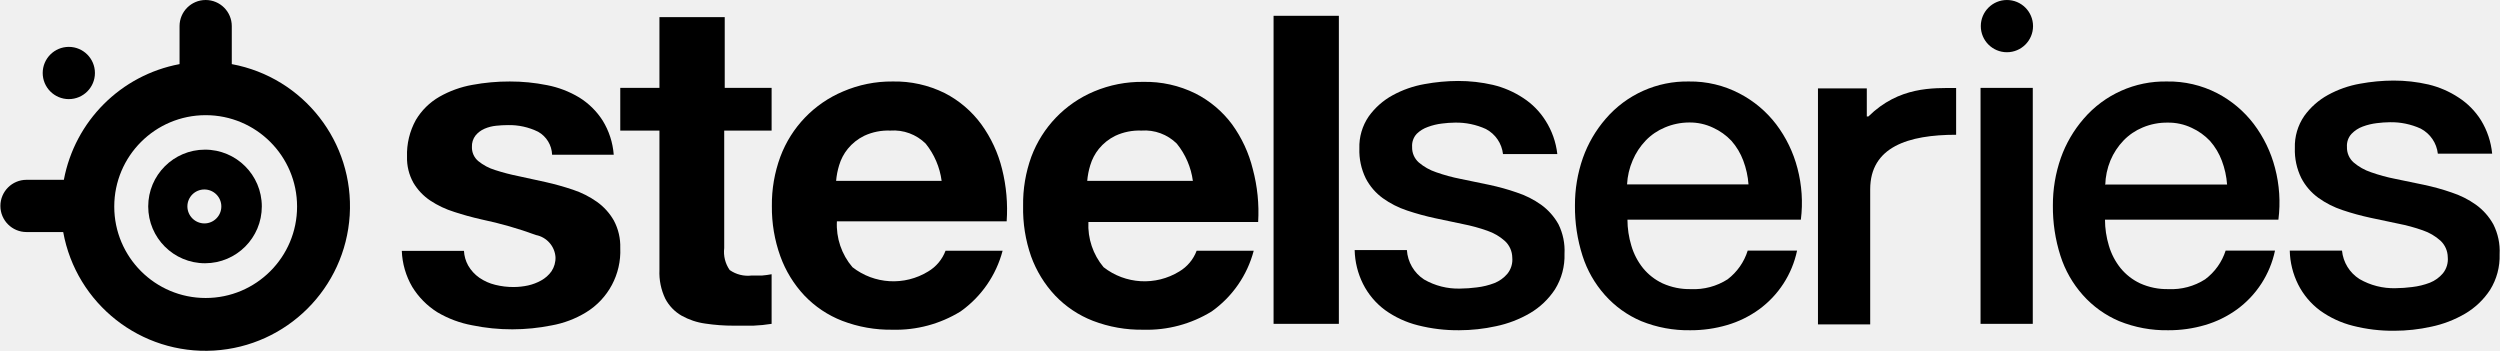
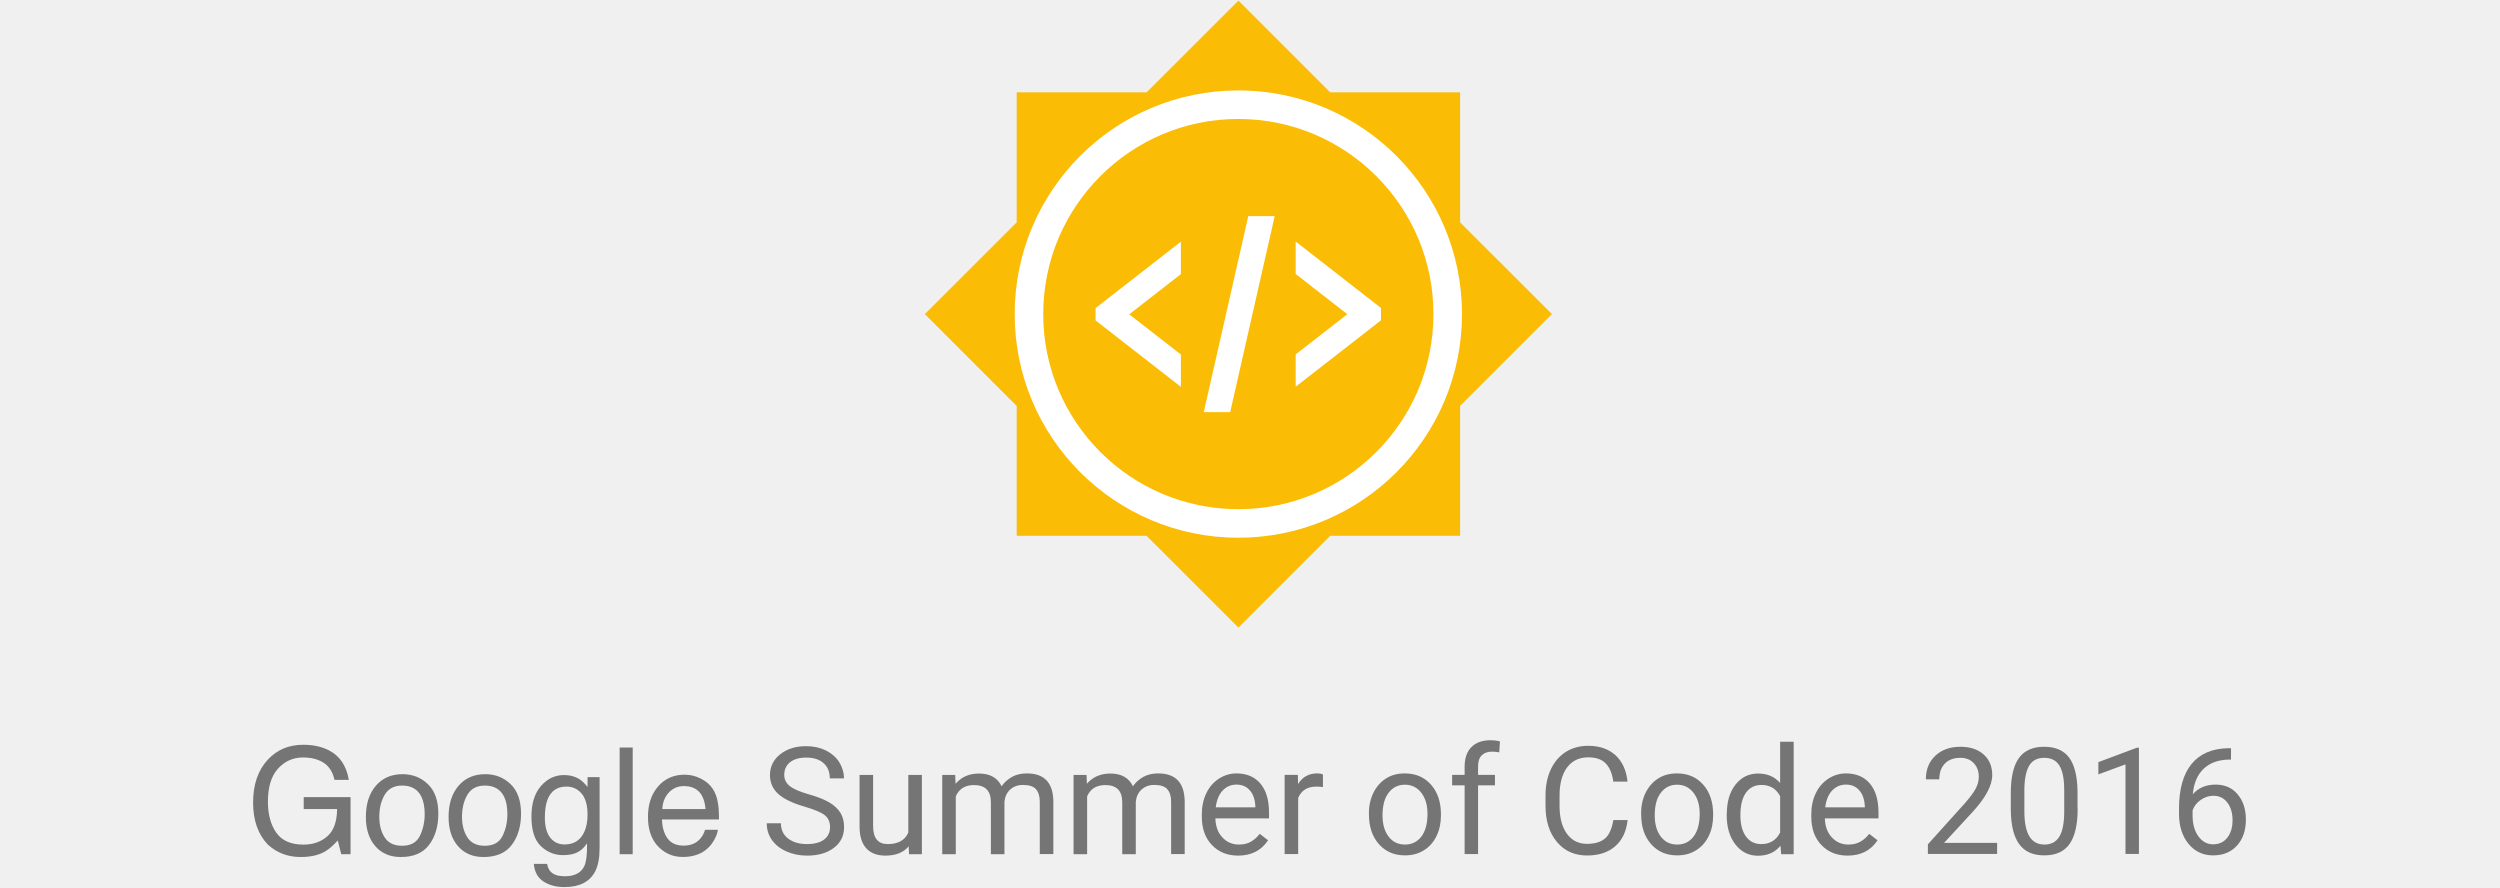
- <svg xmlns="http://www.w3.org/2000/svg" id="ss-logo-svg" class="ss-logo" data-name="ss-logo-svg" viewBox="0 0 191.45 26.87">
-   <path class="cls-1" d="M156.34,2a2,2,0,1,1-2-2,2,2,0,0,1,2,2" transform="translate(-0.65)" />
-   <path shape-rendering="optimizeQuality" class="cls-1" d="M59.74,6.73V10H56.11V19a2.43,2.43,0,0,0,.42,1.68,2.43,2.43,0,0,0,1.68.42q0.42,0,.8,0a6.79,6.79,0,0,0,.73-0.1V24.8a11.84,11.84,0,0,1-1.4.14q-0.77,0-1.5,0a14.49,14.49,0,0,1-2.18-.16,5.15,5.15,0,0,1-1.82-.61,3.23,3.23,0,0,1-1.24-1.29,4.61,4.61,0,0,1-.45-2.2V10h-3V6.73h3V1.31h5V6.73h3.64Z" transform="translate(-0.65)" />
-   <path class="cls-1" d="M65.93,20.46a5.09,5.09,0,0,0,5.8.33,3.12,3.12,0,0,0,1.33-1.59h4.37a8.29,8.29,0,0,1-3.22,4.65A9.47,9.47,0,0,1,69,25.25a10.32,10.32,0,0,1-3.85-.68,8,8,0,0,1-2.9-1.94,8.72,8.72,0,0,1-1.84-3,11,11,0,0,1-.65-3.85A10.54,10.54,0,0,1,60.41,12a8.74,8.74,0,0,1,4.81-5A9.36,9.36,0,0,1,69,6.24a8.59,8.59,0,0,1,4,.89A8,8,0,0,1,75.8,9.52a9.85,9.85,0,0,1,1.59,3.43,12.78,12.78,0,0,1,.35,4h-13A5,5,0,0,0,65.93,20.46ZM71.54,11a3.49,3.49,0,0,0-2.71-1,4.32,4.32,0,0,0-2,.4,3.76,3.76,0,0,0-1.26,1,3.65,3.65,0,0,0-.66,1.26,5.66,5.66,0,0,0-.23,1.19h8.08A5.74,5.74,0,0,0,71.54,11Z" transform="translate(-0.65)" />
-   <path class="cls-1" d="M85.16,20.46a5.09,5.09,0,0,0,5.8.33,3.12,3.12,0,0,0,1.33-1.59h4.37a8.29,8.29,0,0,1-3.22,4.65,9.47,9.47,0,0,1-5.24,1.4,10.32,10.32,0,0,1-3.85-.68,8,8,0,0,1-2.9-1.94,8.72,8.72,0,0,1-1.84-3A11,11,0,0,1,79,15.78,10.54,10.54,0,0,1,79.63,12a8.74,8.74,0,0,1,4.81-5,9.36,9.36,0,0,1,3.76-.73,8.59,8.59,0,0,1,4,.89A8,8,0,0,1,95,9.52a9.85,9.85,0,0,1,1.59,3.43A12.78,12.78,0,0,1,97,17h-13A5,5,0,0,0,85.16,20.46ZM90.77,11a3.49,3.49,0,0,0-2.71-1,4.32,4.32,0,0,0-2,.4,3.76,3.76,0,0,0-1.26,1,3.65,3.65,0,0,0-.66,1.26,5.66,5.66,0,0,0-.23,1.19H92A5.74,5.74,0,0,0,90.77,11Z" transform="translate(-0.65)" />
-   <path class="cls-1" d="M103.18,1.21V24.8h-5V1.21h5Z" transform="translate(-0.65)" />
-   <path class="cls-1" d="M132.95,21.39a4.79,4.79,0,0,1-2.81.75,5,5,0,0,1-2.17-.44,4.29,4.29,0,0,1-1.5-1.17,5,5,0,0,1-.89-1.71,6.93,6.93,0,0,1-.3-2h13.28a10.36,10.36,0,0,0-.26-3.93,9.56,9.56,0,0,0-1.63-3.37,8.4,8.4,0,0,0-2.81-2.36A8.1,8.1,0,0,0,130,6.24a8.2,8.2,0,0,0-6.38,2.85,9.34,9.34,0,0,0-1.75,3,10.87,10.87,0,0,0-.61,3.65,12.21,12.21,0,0,0,.58,3.85,8.3,8.3,0,0,0,1.71,3,7.8,7.8,0,0,0,2.78,2,9.57,9.57,0,0,0,3.78.7,9.79,9.79,0,0,0,2.81-.4,8,8,0,0,0,2.43-1.19,7.48,7.48,0,0,0,2.92-4.51h-3.78A4.42,4.42,0,0,1,132.95,21.39Zm-7.27-9.11a5,5,0,0,1,1-1.52,4.35,4.35,0,0,1,1.47-1A4.79,4.79,0,0,1,130,9.38a4.13,4.13,0,0,1,1.84.4,4.51,4.51,0,0,1,1.4,1,4.86,4.86,0,0,1,.91,1.52,6.45,6.45,0,0,1,.4,1.82h-9.3A5.3,5.3,0,0,1,125.68,12.28Z" transform="translate(-0.65)" />
-   <path class="cls-1" d="M152.32,6.73h4V24.8h-4V6.73Z" transform="translate(-0.65)" />
-   <path class="cls-1" d="M120,17.18a4.6,4.6,0,0,0-1.33-1.5,6.89,6.89,0,0,0-1.87-.94q-1-.35-2.13-0.59l-2.17-.45a13,13,0,0,1-1.87-.51,4,4,0,0,1-1.33-.75,1.52,1.52,0,0,1-.51-1.19,1.34,1.34,0,0,1,.35-1A2.28,2.28,0,0,1,110,9.72a4.64,4.64,0,0,1,1.08-.26,8.5,8.5,0,0,1,1-.07,5.44,5.44,0,0,1,2.36.49,2.48,2.48,0,0,1,1.31,1.92h4.16A6,6,0,0,0,119,9.23a5.65,5.65,0,0,0-1.71-1.73,7.28,7.28,0,0,0-2.31-1,11.78,11.78,0,0,0-2.67-.3,14.4,14.4,0,0,0-2.57.24,7.93,7.93,0,0,0-2.45.86,5.49,5.49,0,0,0-1.82,1.61,4.11,4.11,0,0,0-.72,2.46,4.85,4.85,0,0,0,.49,2.29,4.35,4.35,0,0,0,1.31,1.52,6.91,6.91,0,0,0,1.85.94,19.85,19.85,0,0,0,2.15.59l2.13,0.45a13.1,13.1,0,0,1,1.87.51,3.89,3.89,0,0,1,1.35.79,1.76,1.76,0,0,1,.56,1.26,1.72,1.72,0,0,1-.37,1.24,2.53,2.53,0,0,1-1,.72,5.53,5.53,0,0,1-1.35.33,10.63,10.63,0,0,1-1.28.09,5.23,5.23,0,0,1-2.76-.7,2.91,2.91,0,0,1-1.31-2.25h-4a6.1,6.1,0,0,0,.64,2.59,5.65,5.65,0,0,0,1.68,2,7.37,7.37,0,0,0,2.52,1.17,12.33,12.33,0,0,0,3.16.38,13.18,13.18,0,0,0,2.83-.31,8.66,8.66,0,0,0,2.6-1,5.8,5.8,0,0,0,1.91-1.82,4.86,4.86,0,0,0,.73-2.73A4.54,4.54,0,0,0,120,17.18Z" transform="translate(-0.65)" />
-   <path class="cls-1" d="M174.87,12.86a9.56,9.56,0,0,0-1.63-3.37,8.4,8.4,0,0,0-2.81-2.36,8.1,8.1,0,0,0-3.83-.89,8.2,8.2,0,0,0-6.38,2.85,9.34,9.34,0,0,0-1.75,3,10.87,10.87,0,0,0-.61,3.65,12.21,12.21,0,0,0,.58,3.85,8.3,8.3,0,0,0,1.71,3,7.8,7.8,0,0,0,2.78,2,9.57,9.57,0,0,0,3.78.7,9.79,9.79,0,0,0,2.81-.4,8,8,0,0,0,2.43-1.19,7.48,7.48,0,0,0,2.92-4.51h-3.78a4.42,4.42,0,0,1-1.57,2.2,4.79,4.79,0,0,1-2.81.75,5,5,0,0,1-2.17-.44,4.29,4.29,0,0,1-1.5-1.17,5,5,0,0,1-.89-1.71,6.93,6.93,0,0,1-.3-2h13.28A10.36,10.36,0,0,0,174.87,12.86Zm-13,1.31a5.3,5.3,0,0,1,.4-1.89,5,5,0,0,1,1-1.52,4.35,4.35,0,0,1,1.47-1,4.79,4.79,0,0,1,1.91-.37,4.13,4.13,0,0,1,1.84.4,4.51,4.51,0,0,1,1.4,1,4.86,4.86,0,0,1,.91,1.52,6.45,6.45,0,0,1,.4,1.82h-9.3Z" transform="translate(-0.65)" />
-   <path class="cls-1" d="M191.59,17.18a4.6,4.6,0,0,0-1.33-1.5,6.89,6.89,0,0,0-1.87-.94q-1-.35-2.13-0.59l-2.17-.45a13,13,0,0,1-1.87-.51,4,4,0,0,1-1.33-.75,1.52,1.52,0,0,1-.51-1.19,1.34,1.34,0,0,1,.35-1,2.28,2.28,0,0,1,.86-0.56,4.64,4.64,0,0,1,1.08-.26,8.5,8.5,0,0,1,1-.07,5.44,5.44,0,0,1,2.36.49,2.48,2.48,0,0,1,1.31,1.92h4.16a6,6,0,0,0-.86-2.57,5.65,5.65,0,0,0-1.71-1.73,7.28,7.28,0,0,0-2.31-1,11.78,11.78,0,0,0-2.67-.3,14.4,14.4,0,0,0-2.57.24,7.93,7.93,0,0,0-2.45.86,5.49,5.49,0,0,0-1.82,1.61,4.11,4.11,0,0,0-.72,2.46,4.85,4.85,0,0,0,.49,2.29,4.35,4.35,0,0,0,1.31,1.52,6.91,6.91,0,0,0,1.85.94,19.85,19.85,0,0,0,2.15.59l2.13,0.45a13.1,13.1,0,0,1,1.87.51,3.89,3.89,0,0,1,1.35.79,1.76,1.76,0,0,1,.56,1.26,1.72,1.72,0,0,1-.37,1.24,2.53,2.53,0,0,1-1,.72,5.53,5.53,0,0,1-1.35.33,10.63,10.63,0,0,1-1.28.09,5.23,5.23,0,0,1-2.76-.7A2.91,2.91,0,0,1,180,19.19h-4a6.1,6.1,0,0,0,.64,2.59,5.65,5.65,0,0,0,1.68,2,7.36,7.36,0,0,0,2.52,1.17,12.33,12.33,0,0,0,3.16.38,13.18,13.18,0,0,0,2.83-.31,8.66,8.66,0,0,0,2.6-1,5.8,5.8,0,0,0,1.91-1.82,4.86,4.86,0,0,0,.73-2.73A4.54,4.54,0,0,0,191.59,17.18Z" transform="translate(-0.65)" />
-   <path class="cls-1" d="M46.8,9.23A5.66,5.66,0,0,0,45,7.46a7.55,7.55,0,0,0-2.46-.94,14.33,14.33,0,0,0-2.85-.28,15.52,15.52,0,0,0-2.87.26,7.89,7.89,0,0,0-2.52.91,5,5,0,0,0-1.8,1.77A5.44,5.44,0,0,0,31.82,12a3.86,3.86,0,0,0,.49,2,4.24,4.24,0,0,0,1.29,1.36,7.2,7.2,0,0,0,1.84.87q1,0.33,2.11.58A29.79,29.79,0,0,1,41.7,18a1.86,1.86,0,0,1,1.49,1.68,1.84,1.84,0,0,1-.31,1.1,2.38,2.38,0,0,1-.79.7,3.74,3.74,0,0,1-1,.38,5.28,5.28,0,0,1-1.1.12,5.66,5.66,0,0,1-1.42-.17,3.67,3.67,0,0,1-1.21-.54,2.9,2.9,0,0,1-.86-0.94,2.58,2.58,0,0,1-.32-1.12H31.42a5.9,5.9,0,0,0,.8,2.76,6,6,0,0,0,1.92,1.94,8.11,8.11,0,0,0,2.67,1,15,15,0,0,0,3.08.31,15.41,15.41,0,0,0,3-.3,7.66,7.66,0,0,0,2.64-1A5.49,5.49,0,0,0,48.15,19a4.21,4.21,0,0,0-.49-2.11,4.49,4.49,0,0,0-1.29-1.43,7,7,0,0,0-1.84-.93,21.16,21.16,0,0,0-2.11-.59l-2.06-.45a15.92,15.92,0,0,1-1.8-.47,3.77,3.77,0,0,1-1.28-.68,1.36,1.36,0,0,1-.49-1.08,1.34,1.34,0,0,1,.28-0.89,1.84,1.84,0,0,1,.68-0.51,3,3,0,0,1,.89-0.23,8.56,8.56,0,0,1,.91-0.05,5,5,0,0,1,2.31.51,2.1,2.1,0,0,1,1.07,1.76h4.72A5.82,5.82,0,0,0,46.8,9.23Z" transform="translate(-0.65)" />
-   <path class="cls-1" d="M150.43,6.74c-1.76,0-4.35-.13-6.7,2.18h-0.12V6.77h-3.74V24.84h4V14.5c0-3.25,2.91-4.18,6.58-4.18V6.74Z" transform="translate(-0.65)" />
-   <path class="cls-1 logo__circle" d="M18.4,4.91V2a2,2,0,0,0-4,0V4.91a11.1,11.1,0,0,0-8.86,8.86H2.68a2,2,0,0,0,0,4H5.49A11.07,11.07,0,1,0,18.4,4.91m-2,17.91a7,7,0,1,1,7-7,7,7,0,0,1-7,7" transform="translate(-0.65)" />
-   <path class="cls-1 logo__circle" d="M12,15.81a4.35,4.35,0,1,0,4.34-4.35A4.35,4.35,0,0,0,12,15.81m3,0a1.3,1.3,0,1,1,1.3,1.3,1.31,1.31,0,0,1-1.3-1.3" transform="translate(-0.65)" />
-   <path class="cls-1 logo__circle" d="M7.92,5.59a2,2,0,1,1-2-2,2,2,0,0,1,2,2" transform="translate(-0.65)" />
+ <svg xmlns="http://www.w3.org/2000/svg" width="400px" height="142px" viewBox="0 0 1676 746" version="1.1" style="zoom: 1;">
+   <defs />
+   <g id="Page-1" stroke="none" stroke-width="1" fill="none" fill-rule="evenodd">
+     <g id="logo_lockup_summer_of_code_vertical_Roboto">
+       <g id="Page-1">
+         <g id="logo_lockup_summer_of_code_vertical_Roboto_2016_lockup_summer_of_code_vertical">
+           <g id="Group" transform="translate(540, 0)">
+             <polygon id="Shape" fill="#FBBC05" points="365.4 450.4 474.6 450.4 474.6 341.2 551.8 264 474.6 186.9 474.6 77.6 365.4 77.6 288.3 0.5 211.1 77.6 101.9 77.6 101.9 186.9 24.7 264 101.9 341.2 101.9 450.4 211.1 450.4 288.3 527.5" />
+             <path d="M288.3,95.6 C381.2,95.6 456.7,171.2 456.7,264 C456.7,356.8 381.1,432.4 288.3,432.4 C195.4,432.4 119.9,356.8 119.9,264 C119.9,171.2 195.4,95.6 288.3,95.6 M288.3,86.1 C190,86.1 110.3,165.8 110.3,264.1 C110.3,362.4 190,442.1 288.3,442.1 C386.6,442.1 466.3,362.4 466.3,264.1 C466.3,165.8 386.6,86.1 288.3,86.1" id="Shape" fill="#FFFFFF" />
+             <path d="M296.5,181.7 L296.3,182.8 L260.5,340.4 L259.2,346.4 L281.4,346.4 L281.6,345.3 L317.4,187.7 L318.7,181.7 L296.5,181.7 L296.5,181.7 L296.5,181.7 Z M239.9,203.2 L237,205.4 L172.5,255.6 L168.2,259 L168.2,269.3 L172.5,272.7 L237,322.9 L239.9,325.1 L239.9,298 L196.5,264.2 L239.9,230.4 L239.9,203.2 L239.9,203.2 L239.9,203.2 L239.9,203.2 Z M336.4,203.2 L336.4,230.3 L379.8,264.1 L336.4,297.9 L336.4,325 L339.3,322.8 L403.8,272.6 L408.1,269.2 L408.1,258.9 L403.8,255.5 L339.3,205.3 L336.4,203.2 L336.4,203.2 L336.4,203.2 L336.4,203.2 Z" id="Shape" fill="#FFFFFF" />
+             <circle id="Oval" stroke="#FFFFFF" stroke-width="24" cx="288.2" cy="264" r="176" />
+             <rect id="Rectangle-path" x="0.2" y="1" width="576" height="527" />
+           </g>
+           <g id="Group" transform="translate(431, 622)" fill="#757575">
+             <path d="M32.5,56 C22.4,53.1 15,49.5 10.4,45.3 C5.8,41.1 3.5,35.8 3.5,29.6 C3.5,22.5 6.3,16.7 12,12.1 C17.7,7.5 25,5.2 34,5.2 C40.2,5.2 45.6,6.4 50.5,8.8 C55.3,11.2 59.1,14.5 61.7,18.6 C64.3,22.8 65.7,27.4 65.7,32.3 L53.8,32.3 C53.8,26.9 52.1,22.6 48.6,19.5 C45.2,16.4 40.3,14.8 34,14.8 C28.2,14.8 23.6,16.1 20.4,18.7 C17.2,21.3 15.5,24.8 15.5,29.4 C15.5,33.1 17,36.2 20.1,38.7 C23.2,41.2 28.5,43.5 35.9,45.6 C43.3,47.7 49.2,50 53.4,52.5 C57.6,55 60.7,58 62.8,61.3 C64.8,64.7 65.8,68.6 65.8,73.2 C65.8,80.5 63,86.3 57.3,90.6 C51.6,95 44.1,97.2 34.6,97.2 C28.4,97.2 22.7,96 17.4,93.7 C12.1,91.4 8,88.1 5.1,84 C2.2,79.9 0.8,75.2 0.8,70 L12.7,70 C12.7,75.4 14.7,79.7 18.7,82.8 C22.7,85.9 28,87.5 34.7,87.5 C40.9,87.5 45.7,86.2 49,83.7 C52.3,81.2 54,77.7 54,73.3 C54,68.9 52.5,65.5 49.4,63.1 C46.3,60.7 40.5,58.4 32.5,56 L32.5,56 L32.5,56 Z" id="Shape" />
+             <path d="M120.1,89.4 C115.7,94.6 109.2,97.2 100.6,97.2 C93.5,97.2 88.1,95.1 84.4,91 C80.7,86.9 78.8,80.8 78.8,72.7 L78.8,29.4 L90.2,29.4 L90.2,72.4 C90.2,82.5 94.3,87.5 102.5,87.5 C111.2,87.5 117,84.3 119.8,77.8 L119.8,29.4 L131.2,29.4 L131.2,96 L120.4,96 L120.1,89.4 L120.1,89.4 L120.1,89.4 Z" id="Shape" />
+             <path d="M159.2,29.4 L159.5,36.8 C164.4,31.1 171,28.2 179.2,28.2 C188.5,28.2 194.8,31.8 198.2,38.9 C200.4,35.7 203.3,33.1 206.8,31.1 C210.3,29.1 214.5,28.1 219.4,28.1 C234,28.1 241.4,35.8 241.7,51.3 L241.7,95.9 L230.3,95.9 L230.3,52 C230.3,47.2 229.2,43.7 227,41.3 C224.8,38.9 221.2,37.8 216,37.8 C211.8,37.8 208.3,39.1 205.5,41.6 C202.7,44.1 201.1,47.5 200.6,51.8 L200.6,96 L189.2,96 L189.2,52.4 C189.2,42.7 184.5,37.9 175,37.9 C167.5,37.9 162.4,41.1 159.7,47.4 L159.7,96 L148.3,96 L148.3,29.4 L159.2,29.4 L159.2,29.4 L159.2,29.4 Z" id="Shape" />
+             <path d="M269.6,29.4 L269.9,36.8 C274.8,31.1 281.4,28.2 289.6,28.2 C298.9,28.2 305.2,31.8 308.6,38.9 C310.8,35.7 313.7,33.1 317.2,31.1 C320.7,29.1 324.9,28.1 329.8,28.1 C344.4,28.1 351.8,35.8 352.1,51.3 L352.1,95.9 L340.7,95.9 L340.7,52 C340.7,47.2 339.6,43.7 337.4,41.3 C335.2,38.9 331.6,37.8 326.4,37.8 C322.2,37.8 318.7,39.1 315.9,41.6 C313.1,44.1 311.5,47.5 311,51.8 L311,96 L299.6,96 L299.6,52.4 C299.6,42.7 294.9,37.9 285.4,37.9 C277.9,37.9 272.8,41.1 270.1,47.4 L270.1,96 L258.7,96 L258.7,29.4 L269.6,29.4 L269.6,29.4 L269.6,29.4 Z" id="Shape" />
+             <path d="M397,97.2 C388,97.2 380.6,94.2 375,88.3 C369.3,82.4 366.5,74.4 366.5,64.5 L366.5,62.4 C366.5,55.8 367.8,49.9 370.3,44.7 C372.8,39.5 376.3,35.5 380.9,32.5 C385.4,29.6 390.3,28.1 395.6,28.1 C404.3,28.1 411,31 415.8,36.7 C420.6,42.4 423,50.6 423,61.2 L423,65.9 L377.9,65.9 C378.1,72.5 380,77.8 383.7,81.8 C387.4,85.8 392,87.9 397.7,87.9 C401.7,87.9 405.1,87.1 407.9,85.4 C410.7,83.8 413.1,81.6 415.2,78.9 L422.2,84.3 C416.5,92.9 408.1,97.2 397,97.2 L397,97.2 L397,97.2 Z M395.6,37.5 C391,37.5 387.2,39.2 384,42.5 C380.9,45.8 379,50.5 378.2,56.6 L411.5,56.6 L411.5,55.7 C411.2,49.9 409.6,45.4 406.8,42.3 C404.1,39.1 400.3,37.5 395.6,37.5 L395.6,37.5 L395.6,37.5 Z" id="Shape" />
+             <path d="M468.3,39.6 C466.6,39.3 464.7,39.2 462.7,39.2 C455.2,39.2 450.2,42.4 447.5,48.7 L447.5,95.9 L436.1,95.9 L436.1,29.3 L447.2,29.3 L447.4,37 C451.1,31.1 456.4,28.1 463.3,28.1 C465.5,28.1 467.2,28.4 468.3,29 L468.3,39.6 L468.3,39.6 L468.3,39.6 Z" id="Shape" />
+             <path d="M506.9,62 C506.9,55.5 508.2,49.6 510.7,44.4 C513.3,39.2 516.8,35.2 521.4,32.3 C526,29.4 531.2,28.1 537.1,28.1 C546.2,28.1 553.5,31.2 559.1,37.5 C564.7,43.8 567.5,52.1 567.5,62.5 L567.5,63.3 C567.5,69.8 566.3,75.6 563.8,80.7 C561.3,85.8 557.8,89.9 553.2,92.7 C548.6,95.6 543.3,97 537.3,97 C528.3,97 521,93.9 515.4,87.6 C509.8,81.3 507,73 507,62.7 L507,62 L506.9,62 L506.9,62 Z M518.4,63.4 C518.4,70.8 520.1,76.7 523.5,81.2 C526.9,85.7 531.5,87.9 537.3,87.9 C543.1,87.9 547.7,85.6 551.1,81.1 C554.5,76.6 556.2,70.2 556.2,62.1 C556.2,54.8 554.5,48.9 551,44.4 C547.5,39.9 542.9,37.6 537.2,37.6 C531.6,37.6 527,39.8 523.6,44.3 C520.1,48.7 518.4,55.1 518.4,63.4 L518.4,63.4 L518.4,63.4 Z" id="Shape" />
+             <path d="M587.4,95.9 L587.4,38.1 L576.9,38.1 L576.9,29.3 L587.4,29.3 L587.4,22.5 C587.4,15.4 589.3,9.8 593.1,6 C596.9,2.1 602.3,0.2 609.3,0.2 C611.9,0.2 614.5,0.5 617.1,1.2 L616.5,10.4 C614.6,10 612.5,9.8 610.3,9.8 C606.6,9.8 603.8,10.9 601.7,13 C599.6,15.1 598.7,18.3 598.7,22.3 L598.7,29.3 L612.9,29.3 L612.9,38.1 L598.7,38.1 L598.7,95.9 L587.4,95.9 L587.4,95.9 L587.4,95.9 Z" id="Shape" />
+             <path d="M724.4,67.5 C723.3,77 719.8,84.3 713.9,89.4 C708,94.5 700.2,97.1 690.4,97.1 C679.8,97.1 671.3,93.3 665,85.7 C658.6,78.1 655.4,68 655.4,55.2 L655.4,46.6 C655.4,38.3 656.9,31 659.9,24.6 C662.9,18.3 667.1,13.4 672.5,10 C677.9,6.6 684.3,4.9 691.4,4.9 C700.9,4.9 708.5,7.6 714.3,12.9 C720,18.2 723.4,25.6 724.3,35 L712.4,35 C711.4,27.8 709.1,22.7 705.7,19.4 C702.3,16.1 697.5,14.6 691.3,14.6 C683.8,14.6 677.8,17.4 673.6,23 C669.4,28.6 667.2,36.5 667.2,46.8 L667.2,55.5 C667.2,65.2 669.2,73 673.3,78.7 C677.4,84.4 683,87.3 690.3,87.3 C696.9,87.3 701.9,85.8 705.4,82.8 C708.9,79.8 711.2,74.6 712.4,67.3 L724.4,67.3 L724.4,67.5 L724.4,67.5 Z" id="Shape" />
+             <path d="M735.7,62 C735.7,55.5 737,49.6 739.5,44.4 C742.1,39.2 745.6,35.2 750.2,32.3 C754.8,29.4 760,28.1 765.9,28.1 C775,28.1 782.3,31.2 787.9,37.5 C793.5,43.8 796.3,52.1 796.3,62.5 L796.3,63.3 C796.3,69.8 795.1,75.6 792.6,80.7 C790.1,85.8 786.6,89.9 782,92.7 C777.4,95.6 772.1,97 766.1,97 C757.1,97 749.8,93.9 744.2,87.6 C738.6,81.3 735.8,73 735.8,62.7 L735.8,62 L735.7,62 L735.7,62 Z M747.2,63.4 C747.2,70.8 748.9,76.7 752.3,81.2 C755.7,85.7 760.3,87.9 766.1,87.9 C771.9,87.9 776.5,85.6 779.9,81.1 C783.3,76.6 785,70.2 785,62.1 C785,54.8 783.3,48.9 779.8,44.4 C776.3,39.9 771.7,37.6 766,37.6 C760.4,37.6 755.8,39.8 752.4,44.3 C748.9,48.7 747.2,55.1 747.2,63.4 L747.2,63.4 L747.2,63.4 Z" id="Shape" />
+             <path d="M807.8,62.1 C807.8,51.9 810.2,43.7 815.1,37.5 C820,31.3 826.3,28.2 834.1,28.2 C841.9,28.2 848.1,30.9 852.6,36.2 L852.6,1.5 L864,1.5 L864,96 L853.5,96 L852.9,88.9 C848.3,94.5 842,97.3 833.9,97.3 C826.2,97.3 819.9,94.1 815,87.8 C810.1,81.5 807.7,73.2 807.7,63.1 L807.7,62.1 L807.8,62.1 L807.8,62.1 Z M819.2,63.4 C819.2,70.9 820.8,76.9 823.9,81.1 C827,85.4 831.3,87.5 836.8,87.5 C844,87.5 849.3,84.3 852.6,77.8 L852.6,47.2 C849.2,40.9 844,37.8 836.9,37.8 C831.3,37.8 827,40 823.9,44.3 C820.8,48.6 819.2,54.9 819.2,63.4 L819.2,63.4 L819.2,63.4 Z" id="Shape" />
+             <path d="M909.3,97.2 C900.3,97.2 892.9,94.2 887.3,88.3 C881.6,82.4 878.8,74.4 878.8,64.5 L878.8,62.4 C878.8,55.8 880.1,49.9 882.6,44.7 C885.1,39.5 888.6,35.5 893.2,32.5 C897.7,29.6 902.6,28.1 907.9,28.1 C916.6,28.1 923.3,31 928.1,36.7 C932.9,42.4 935.3,50.6 935.3,61.2 L935.3,65.9 L890.2,65.9 C890.4,72.5 892.3,77.8 896,81.8 C899.7,85.8 904.3,87.9 910,87.9 C914,87.9 917.4,87.1 920.2,85.4 C923,83.8 925.4,81.6 927.5,78.9 L934.5,84.3 C928.8,92.9 920.5,97.2 909.3,97.2 L909.3,97.2 L909.3,97.2 Z M907.9,37.5 C903.3,37.5 899.5,39.2 896.3,42.5 C893.2,45.8 891.3,50.5 890.5,56.6 L923.8,56.6 L923.8,55.7 C923.5,49.9 921.9,45.4 919.1,42.3 C916.4,39.1 912.6,37.5 907.9,37.5 L907.9,37.5 L907.9,37.5 Z" id="Shape" />
+           </g>
+           <g id="Group" transform="translate(1406, 627)" fill="#757575">
+             <path d="M60,90.8 L1.8,90.8 L1.8,82.7 L32.6,48.5 C37.2,43.3 40.3,39.1 42,35.9 C43.7,32.7 44.6,29.3 44.6,25.9 C44.6,21.3 43.2,17.5 40.4,14.5 C37.6,11.5 33.8,10 29.2,10 C23.6,10 19.2,11.6 16.1,14.8 C13,18 11.4,22.4 11.4,28.1 L0.1,28.1 C0.1,19.9 2.7,13.3 8,8.3 C13.3,3.3 20.3,0.7 29.1,0.7 C37.4,0.7 43.9,2.9 48.7,7.2 C53.5,11.5 55.9,17.3 55.9,24.5 C55.9,33.2 50.3,43.7 39.2,55.7 L15.4,81.5 L60,81.5 L60,90.8 L60,90.8 L60,90.8 Z" id="Shape" />
+             <path d="M127.7,52.9 C127.7,66.1 125.4,76 120.9,82.4 C116.4,88.8 109.3,92 99.7,92 C90.2,92 83.2,88.9 78.6,82.6 C74,76.3 71.7,66.9 71.5,54.4 L71.5,39.3 C71.5,26.2 73.8,16.5 78.3,10.2 C82.8,3.9 89.9,0.7 99.5,0.7 C109.1,0.7 116.1,3.8 120.6,9.9 C125.1,16 127.4,25.5 127.6,38.3 L127.6,52.9 L127.7,52.9 L127.7,52.9 Z M116.4,37.5 C116.4,27.9 115.1,21 112.4,16.6 C109.7,12.2 105.5,10 99.6,10 C93.8,10 89.6,12.2 87,16.5 C84.4,20.9 83,27.5 82.9,36.6 L82.9,54.7 C82.9,64.3 84.3,71.4 87.1,76 C89.9,80.6 94.1,82.9 99.8,82.9 C105.4,82.9 109.5,80.7 112.2,76.4 C114.9,72.1 116.3,65.3 116.4,56 L116.4,37.5 L116.4,37.5 L116.4,37.5 Z" id="Shape" />
+             <polygon id="Shape" points="179.3 90.8 167.9 90.8 167.9 15.5 145.1 23.9 145.1 13.6 177.4 1.5 179.2 1.5 179.2 90.8" />
+             <path d="M256.6,1.9 L256.6,11.5 L254.5,11.5 C245.7,11.7 238.7,14.3 233.5,19.3 C228.3,24.3 225.3,31.4 224.5,40.6 C229.2,35.2 235.6,32.5 243.7,32.5 C251.4,32.5 257.6,35.2 262.2,40.7 C266.8,46.2 269.1,53.2 269.1,61.8 C269.1,71 266.6,78.3 261.6,83.8 C256.6,89.3 249.9,92 241.5,92 C233,92 226.1,88.7 220.8,82.2 C215.5,75.7 212.9,67.3 212.9,57 L212.9,52.7 C212.9,36.3 216.4,23.8 223.4,15.2 C230.4,6.6 240.8,2.1 254.6,1.9 L256.6,1.9 L256.6,1.9 L256.6,1.9 Z M241.8,41.9 C237.9,41.9 234.4,43.1 231.1,45.4 C227.8,47.7 225.6,50.6 224.3,54.1 L224.3,58.3 C224.3,65.6 225.9,71.5 229.2,76 C232.5,80.5 236.6,82.7 241.5,82.7 C246.6,82.7 250.6,80.8 253.5,77.1 C256.4,73.4 257.9,68.5 257.9,62.4 C257.9,56.3 256.4,51.4 253.5,47.6 C250.6,43.8 246.7,41.9 241.8,41.9 L241.8,41.9 L241.8,41.9 Z" id="Shape" />
+           </g>
+           <g id="Google" transform="translate(0, 626)" fill="#757575">
+             <path d="M64.129,4.903 C73.041,9.582 78.493,17.781 80.487,29.5 L68.463,29.5 C66.998,22.949 63.967,18.178 59.369,15.187 C54.771,12.197 48.972,10.701 41.974,10.701 C33.673,10.701 26.684,13.814 21.008,20.04 C15.332,26.265 12.494,35.542 12.494,47.872 C12.494,58.532 14.833,67.21 19.513,73.903 C24.192,80.597 31.821,83.943 42.401,83.943 C50.498,83.943 57.202,81.594 62.512,76.894 C67.822,72.194 70.538,64.595 70.66,54.097 L42.584,54.097 L42.584,44.026 L81.952,44.026 L81.952,92 L74.139,92 L71.209,80.464 C67.1,84.981 63.458,88.114 60.284,89.864 C54.954,92.875 48.179,94.38 39.959,94.38 C29.339,94.38 20.204,90.942 12.555,84.065 C4.213,75.439 0.042,63.598 0.042,48.543 C0.042,33.528 4.111,21.586 12.25,12.715 C19.981,4.252 29.99,0.02 42.279,0.02 C50.702,0.02 57.985,1.648 64.129,4.903 L64.129,4.903 Z M140.21,76.65 C142.916,71.136 144.269,65.002 144.269,58.248 C144.269,52.144 143.292,47.18 141.339,43.355 C138.246,37.333 132.916,34.322 125.348,34.322 C118.634,34.322 113.751,36.885 110.699,42.012 C107.647,47.139 106.122,53.324 106.122,60.567 C106.122,67.525 107.647,73.323 110.699,77.962 C113.751,82.601 118.593,84.92 125.226,84.92 C132.509,84.92 137.504,82.163 140.21,76.65 L140.21,76.65 Z M147.015,33.162 C152.834,38.777 155.743,47.037 155.743,57.942 C155.743,68.481 153.18,77.189 148.053,84.065 C142.926,90.942 134.971,94.38 124.188,94.38 C115.195,94.38 108.054,91.339 102.765,85.256 C97.475,79.172 94.83,71.004 94.83,60.75 C94.83,49.764 97.617,41.015 103.192,34.505 C108.766,27.994 116.253,24.739 125.653,24.739 C134.076,24.739 141.196,27.547 147.015,33.162 L147.015,33.162 Z M209.729,76.65 C212.435,71.136 213.788,65.002 213.788,58.248 C213.788,52.144 212.811,47.18 210.858,43.355 C207.765,37.333 202.435,34.322 194.867,34.322 C188.153,34.322 183.27,36.885 180.218,42.012 C177.166,47.139 175.641,53.324 175.641,60.567 C175.641,67.525 177.166,73.323 180.218,77.962 C183.27,82.601 188.112,84.92 194.745,84.92 C202.028,84.92 207.023,82.163 209.729,76.65 L209.729,76.65 Z M216.534,33.162 C222.353,38.777 225.262,47.037 225.262,57.942 C225.262,68.481 222.699,77.189 217.572,84.065 C212.445,90.942 204.49,94.38 193.707,94.38 C184.714,94.38 177.573,91.339 172.284,85.256 C166.994,79.172 164.349,71.004 164.349,60.75 C164.349,49.764 167.136,41.015 172.711,34.505 C178.286,27.994 185.772,24.739 195.172,24.739 C203.595,24.739 210.715,27.547 216.534,33.162 L216.534,33.162 Z M274.823,29.256 C276.898,30.68 279.014,32.755 281.17,35.481 L281.17,27.242 L291.302,27.242 L291.302,86.69 C291.302,94.991 290.082,101.542 287.64,106.343 C283.083,115.214 274.477,119.649 261.822,119.649 C254.783,119.649 248.862,118.072 244.061,114.919 C239.26,111.765 236.574,106.832 236.004,100.118 L247.174,100.118 C247.703,103.047 248.761,105.306 250.348,106.893 C252.83,109.334 256.736,110.555 262.066,110.555 C270.489,110.555 276.003,107.584 278.607,101.644 C280.153,98.144 280.865,91.898 280.743,82.906 C278.546,86.242 275.901,88.724 272.809,90.352 C269.716,91.98 265.627,92.793 260.541,92.793 C253.46,92.793 247.265,90.281 241.955,85.256 C236.645,80.23 233.99,71.919 233.99,60.323 C233.99,49.377 236.666,40.832 242.016,34.688 C247.367,28.544 253.827,25.472 261.395,25.472 C266.522,25.472 270.998,26.733 274.823,29.256 L274.823,29.256 Z M276.166,41.036 C272.829,37.129 268.577,35.176 263.409,35.176 C255.678,35.176 250.388,38.798 247.54,46.041 C246.034,49.906 245.282,54.972 245.282,61.238 C245.282,68.603 246.777,74.208 249.768,78.053 C252.759,81.899 256.777,83.821 261.822,83.821 C269.716,83.821 275.27,80.261 278.485,73.14 C280.275,69.112 281.17,64.412 281.17,59.041 C281.17,50.944 279.502,44.942 276.166,41.036 L276.166,41.036 Z M308.148,2.339 L319.134,2.339 L319.134,92 L308.148,92 L308.148,2.339 Z M376.324,28.432 C380.678,30.609 383.994,33.427 386.273,36.885 C388.47,40.181 389.935,44.026 390.667,48.421 C391.319,51.432 391.644,56.233 391.644,62.825 L343.731,62.825 C343.935,69.458 345.501,74.778 348.431,78.786 C351.361,82.794 355.898,84.798 362.042,84.798 C367.779,84.798 372.357,82.906 375.775,79.122 C377.728,76.924 379.111,74.381 379.925,71.492 L390.729,71.492 C390.444,73.893 389.498,76.568 387.89,79.518 C386.283,82.468 384.483,84.879 382.489,86.751 C379.152,90.006 375.022,92.203 370.099,93.343 C367.454,93.994 364.463,94.319 361.126,94.319 C352.988,94.319 346.091,91.359 340.436,85.439 C334.78,79.518 331.952,71.228 331.952,60.567 C331.952,50.069 334.8,41.544 340.497,34.993 C346.193,28.442 353.639,25.167 362.835,25.167 C367.474,25.167 371.97,26.255 376.324,28.432 L376.324,28.432 Z M380.353,54.097 C379.905,49.336 378.867,45.532 377.24,42.684 C374.229,37.394 369.203,34.749 362.164,34.749 C357.118,34.749 352.887,36.57 349.469,40.212 C346.051,43.853 344.24,48.482 344.037,54.097 L380.353,54.097 Z" />
+           </g>
+         </g>
+       </g>
+     </g>
+   </g>
</svg>
